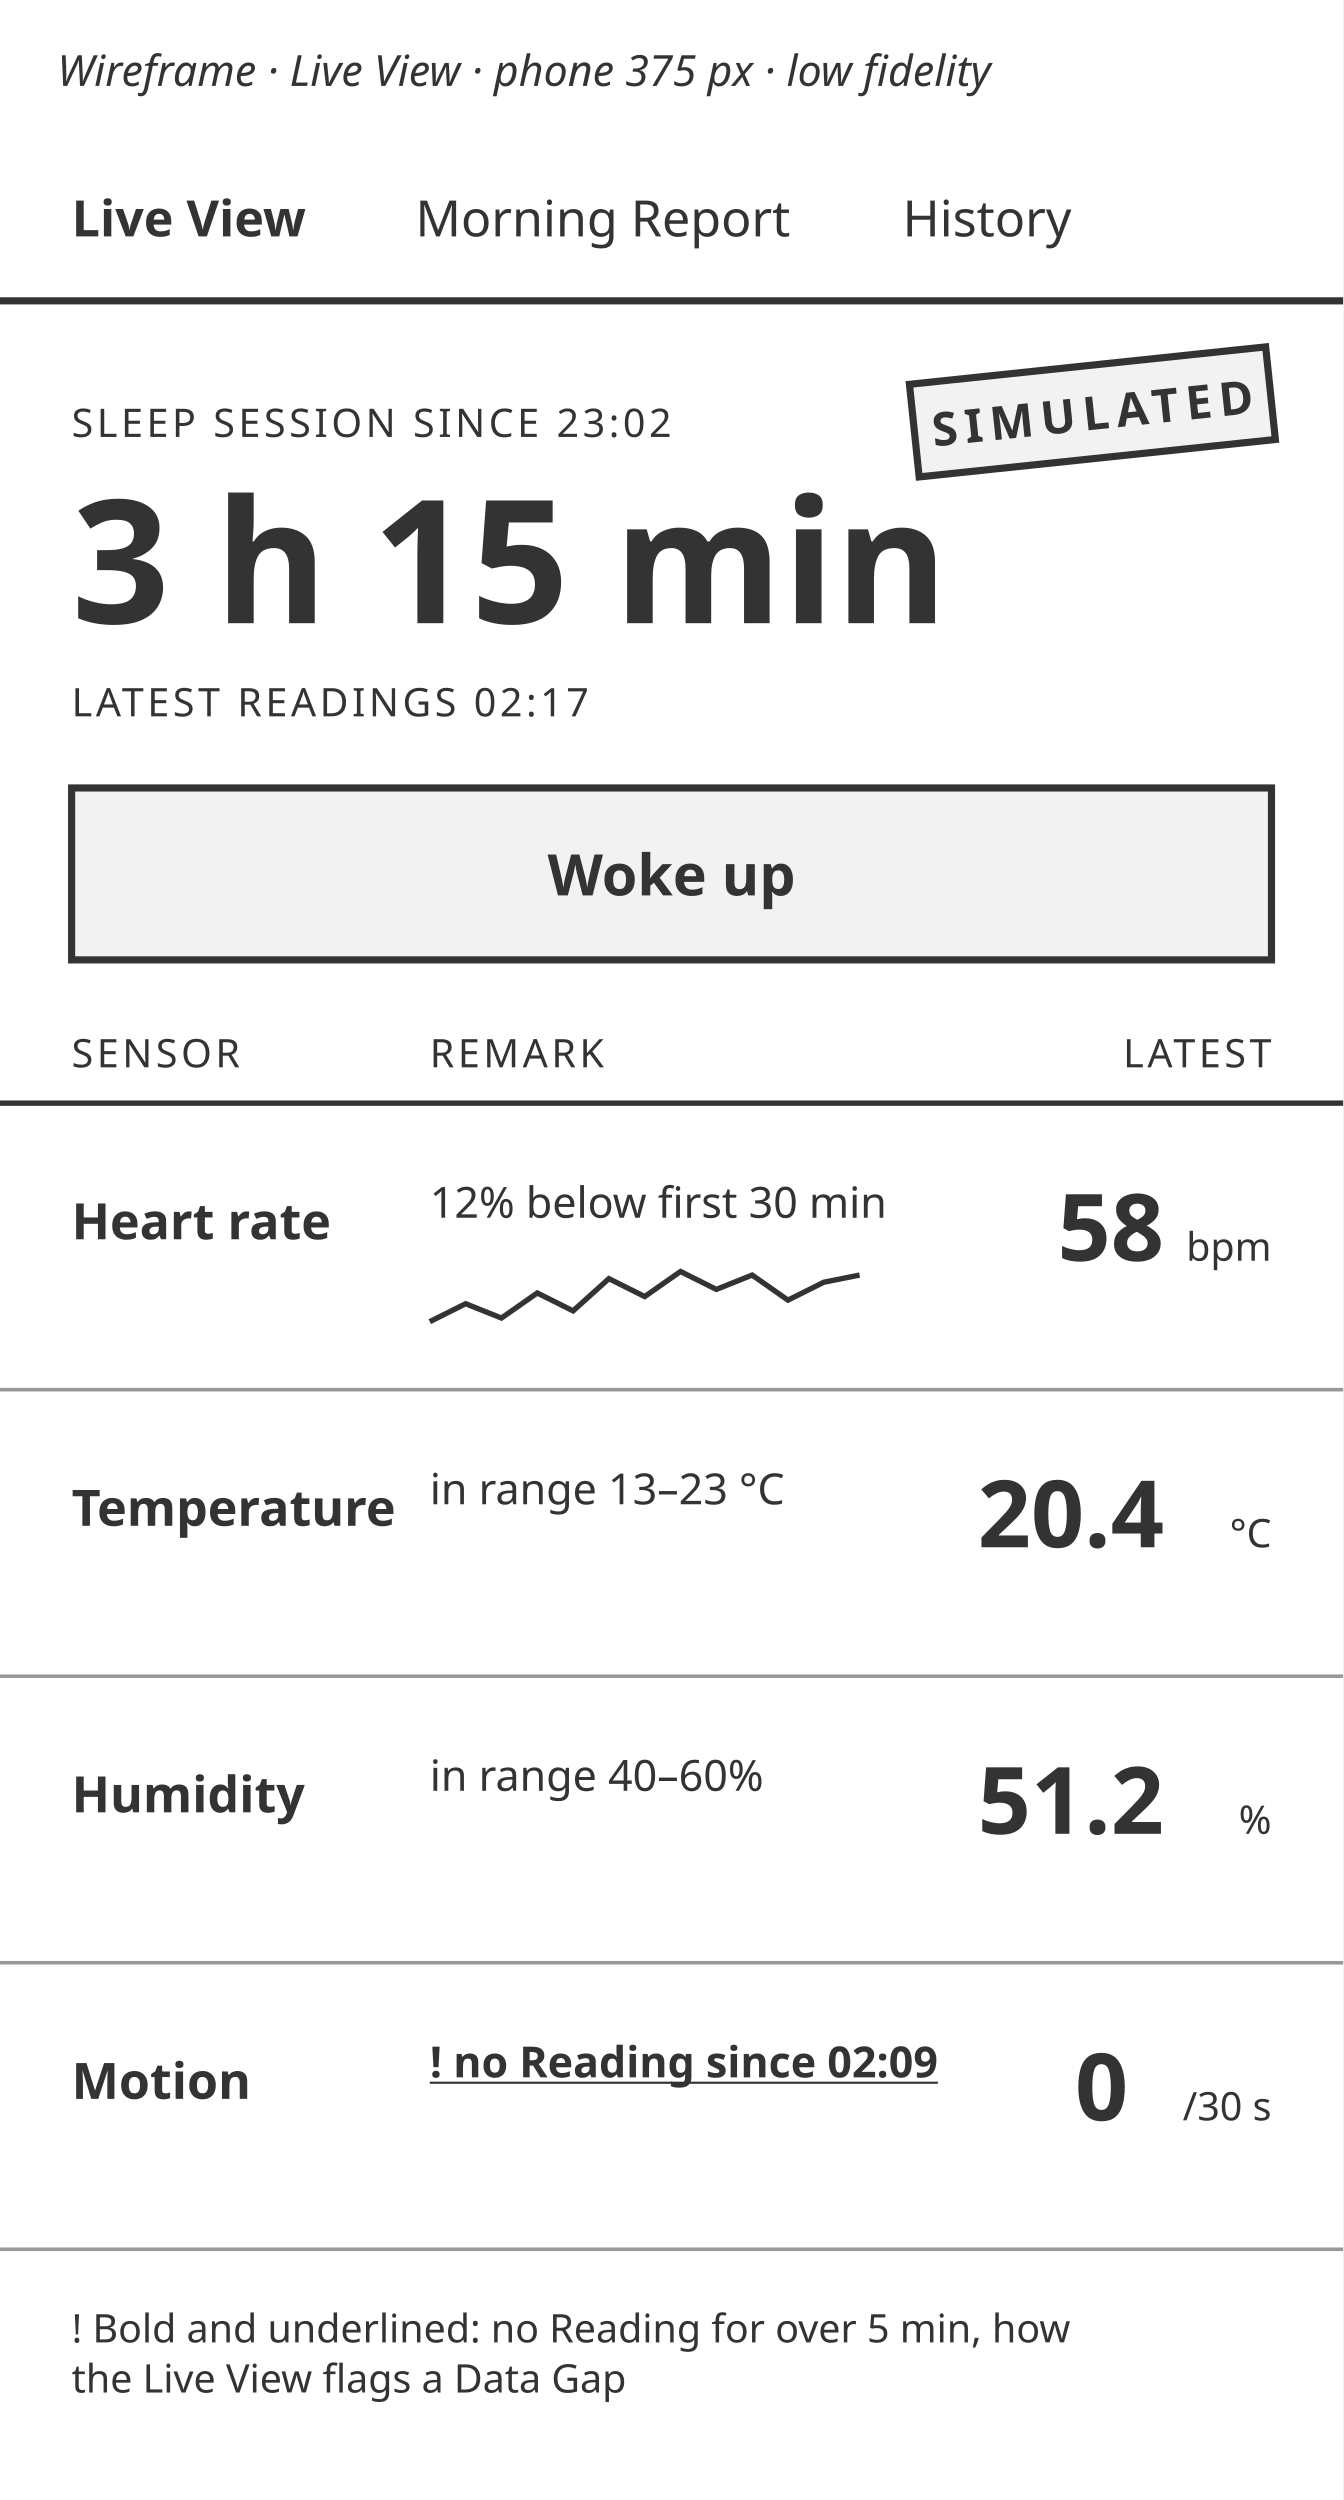
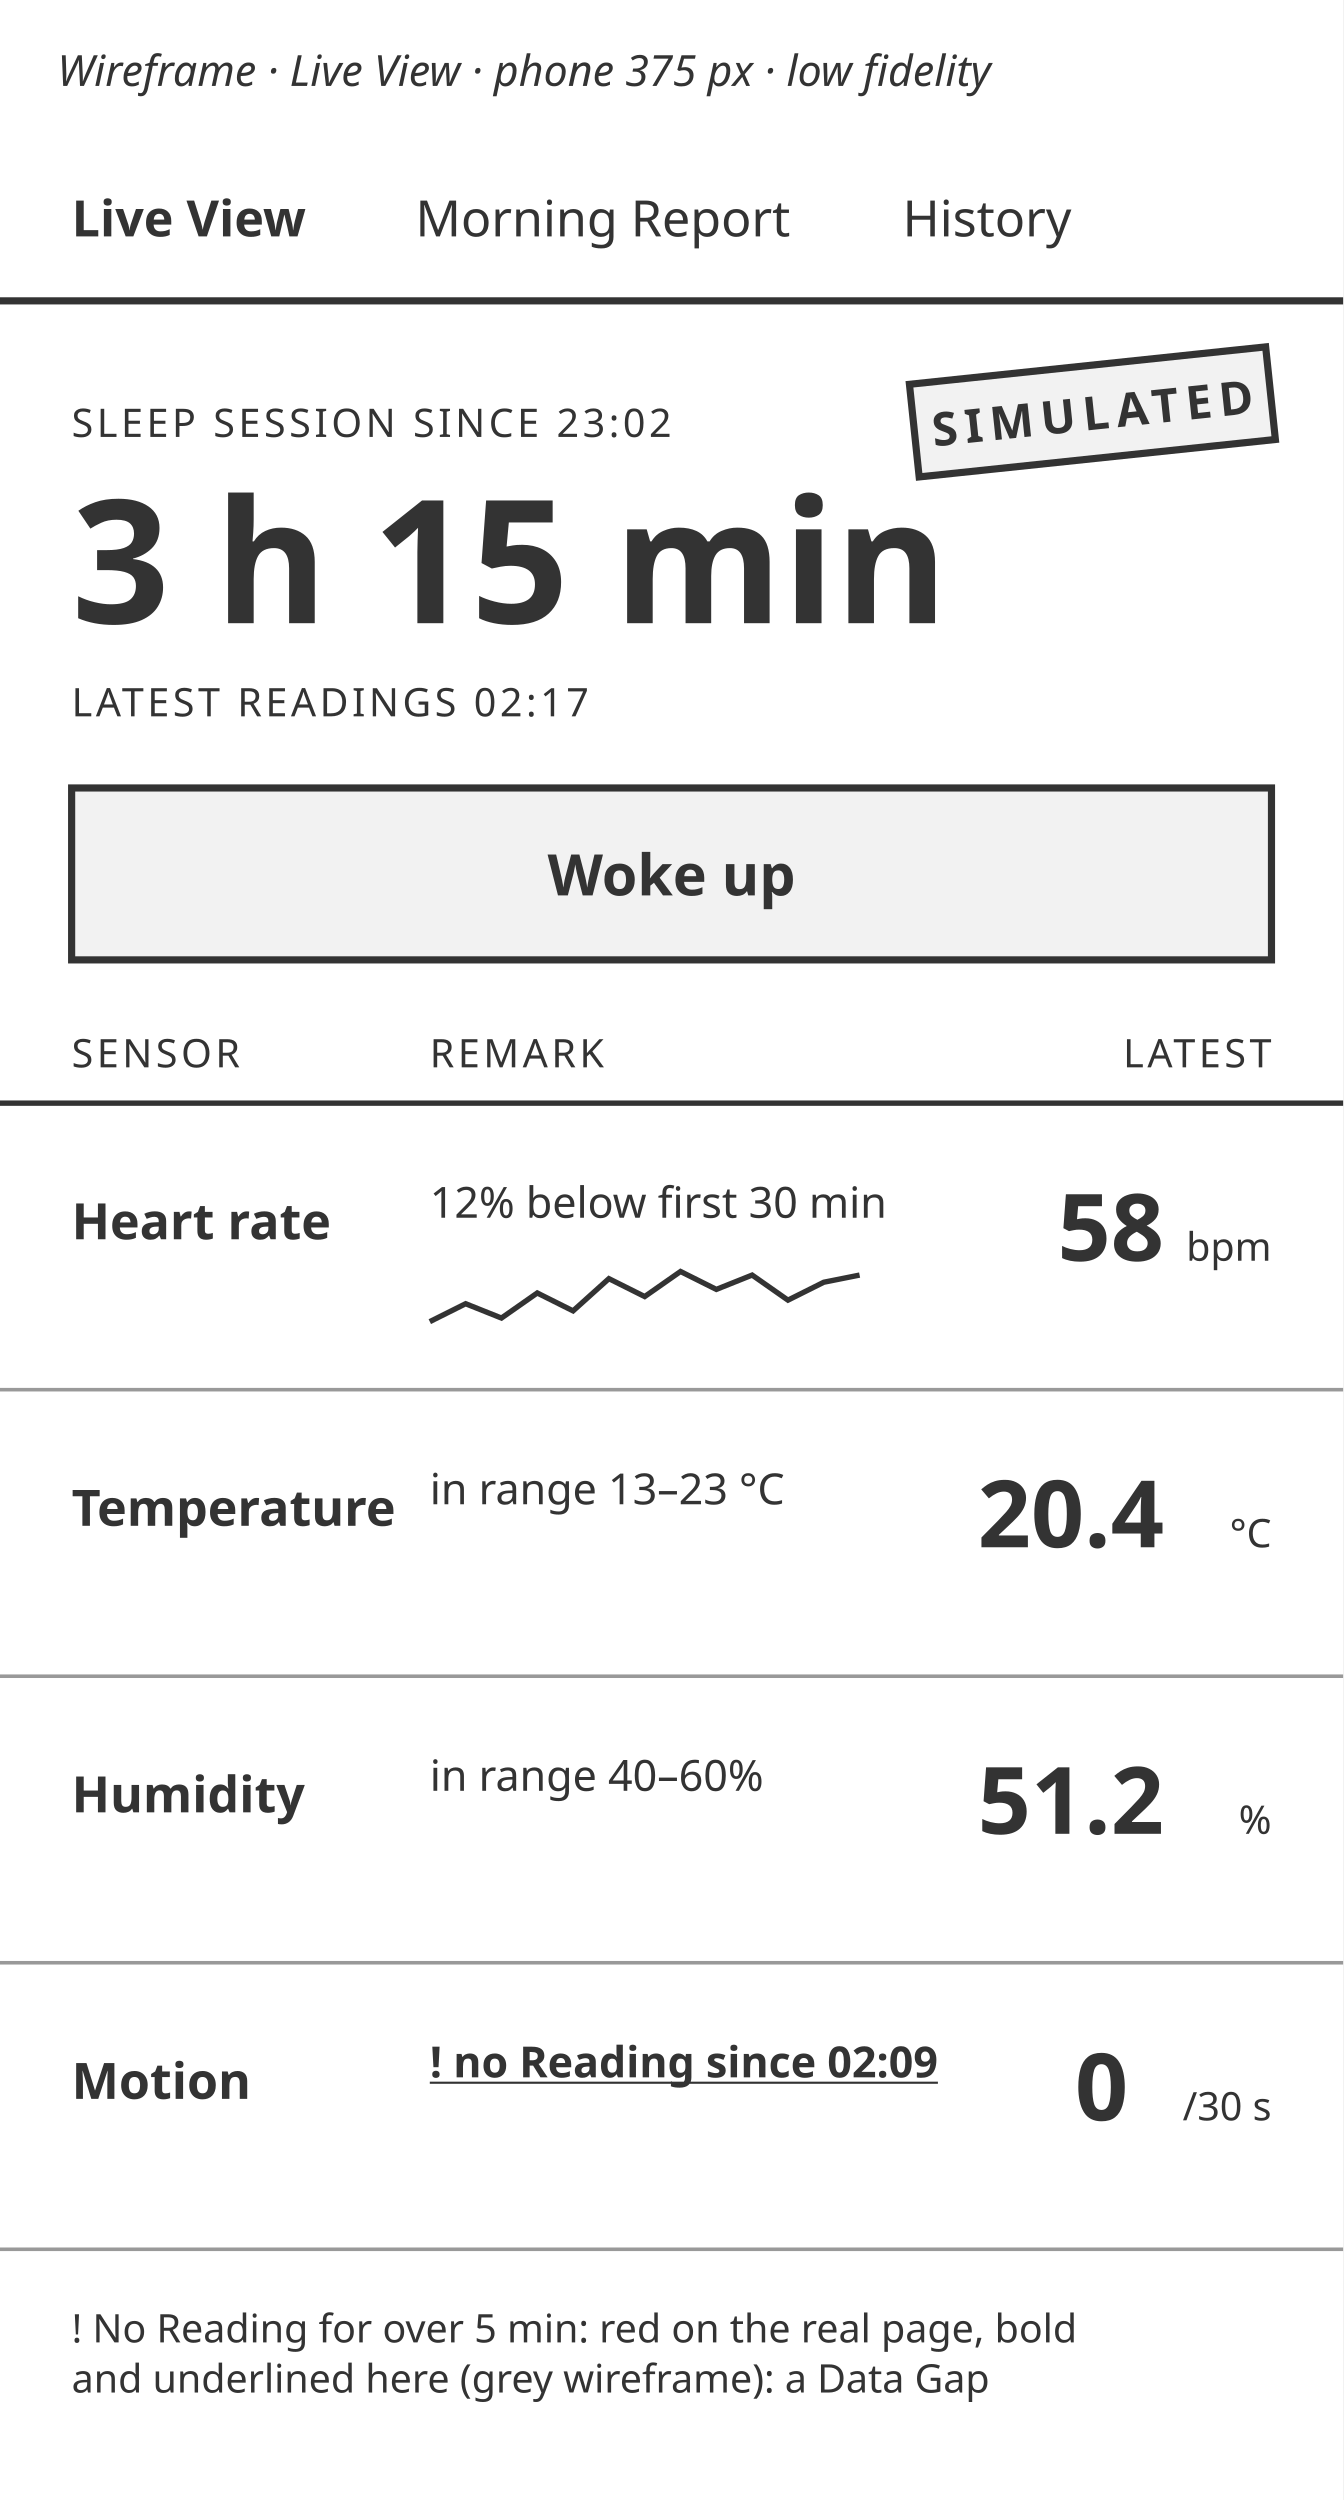
<svg xmlns="http://www.w3.org/2000/svg" width="375" height="698" viewBox="0 0 375 698" font-family="sans-serif">
  <defs>
    <pattern id="hatch" width="8" height="8" patternUnits="userSpaceOnUse" patternTransform="rotate(45)">
      <line x1="0" y1="0" x2="0" y2="8" stroke="#999" stroke-width="2" />
    </pattern>
  </defs>
  <rect width="375" height="698" fill="#fff" />
  <text x="16" y="24" font-size="12" font-weight="normal" text-anchor="start" fill="#333" font-style="italic">Wireframe · Live View · phone 375 px · low fidelity</text>
  <text x="20" y="66" font-size="14" font-weight="bold" text-anchor="start" fill="#333">Live View</text>
  <text x="116" y="66" font-size="14" font-weight="normal" text-anchor="start" fill="#333">Morning Report</text>
  <text x="252" y="66" font-size="14" font-weight="normal" text-anchor="start" fill="#333">History</text>
  <line x1="0" y1="84" x2="375" y2="84" stroke="#333" stroke-width="2" />
  <text x="20" y="122" font-size="11" font-weight="normal" text-anchor="start" fill="#333" letter-spacing="1">SLEEP SESSION SINCE 23:02</text>
  <text x="20" y="174" font-size="48" font-weight="bold" text-anchor="start" fill="#333">3 h 15 min</text>
  <text x="20" y="200" font-size="11" font-weight="normal" text-anchor="start" fill="#333" letter-spacing="1">LATEST READINGS 02:17</text>
  <g transform="rotate(-6 305 115)">
    <rect x="255" y="102" width="100" height="26" fill="#f2f2f2" stroke="#333" stroke-width="2" />
    <text x="305" y="120" font-size="13" font-weight="bold" text-anchor="middle" fill="#333" letter-spacing="2">SIMULATED</text>
  </g>
  <rect x="20" y="220" width="335" height="48" fill="#f2f2f2" stroke="#333" stroke-width="2" />
  <text x="187.5" y="250" font-size="16" font-weight="bold" text-anchor="middle" fill="#333">Woke up</text>
  <text x="20" y="298" font-size="11" font-weight="normal" text-anchor="start" fill="#333" letter-spacing="1">SENSOR</text>
  <text x="120" y="298" font-size="11" font-weight="normal" text-anchor="start" fill="#333" letter-spacing="1">REMARK</text>
  <text x="355" y="298" font-size="11" font-weight="normal" text-anchor="end" fill="#333" letter-spacing="1">LATEST</text>
  <line x1="0" y1="308" x2="375" y2="308" stroke="#333" stroke-width="1.5" />
  <text x="20" y="346" font-size="14" font-weight="bold" text-anchor="start" fill="#333">Heart rate</text>
  <text x="120" y="340" font-size="12" font-weight="normal" text-anchor="start" fill="#333">12% below first 30 min</text>
  <polyline points="120,369 130,364 140,368 150,361 160,366 170,357 180,362 190,355 200,360 210,356 220,363 230,358 240,356" fill="none" stroke="#333" stroke-width="1.5" />
  <text x="325" y="352" font-size="26" font-weight="bold" text-anchor="end" fill="#333">58</text>
  <text x="355" y="352" font-size="11" font-weight="normal" text-anchor="end" fill="#333">bpm</text>
  <line x1="0" y1="388" x2="375" y2="388" stroke="#999" stroke-width="1" />
  <text x="20" y="426" font-size="14" font-weight="bold" text-anchor="start" fill="#333">Temperature</text>
  <text x="120" y="420" font-size="12" font-weight="normal" text-anchor="start" fill="#333">in range 13–23 °C</text>
  <text x="325" y="432" font-size="26" font-weight="bold" text-anchor="end" fill="#333">20.4</text>
  <text x="355" y="432" font-size="11" font-weight="normal" text-anchor="end" fill="#333">°C</text>
  <line x1="0" y1="468" x2="375" y2="468" stroke="#999" stroke-width="1" />
  <text x="20" y="506" font-size="14" font-weight="bold" text-anchor="start" fill="#333">Humidity</text>
  <text x="120" y="500" font-size="12" font-weight="normal" text-anchor="start" fill="#333">in range 40–60%</text>
  <text x="325" y="512" font-size="26" font-weight="bold" text-anchor="end" fill="#333">51.2</text>
  <text x="355" y="512" font-size="11" font-weight="normal" text-anchor="end" fill="#333">%</text>
  <line x1="0" y1="548" x2="375" y2="548" stroke="#999" stroke-width="1" />
  <text x="20" y="586" font-size="14" font-weight="bold" text-anchor="start" fill="#333">Motion</text>
  <text x="120" y="580" font-size="12" font-weight="bold" text-anchor="start" fill="#333" text-decoration="underline">! no Reading since 02:09</text>
  <text x="315" y="592" font-size="26" font-weight="bold" text-anchor="end" fill="#333">0</text>
  <text x="355" y="592" font-size="11" font-weight="normal" text-anchor="end" fill="#333">/30 s</text>
  <line x1="0" y1="628" x2="375" y2="628" stroke="#999" stroke-width="1" />
-   <text x="20" y="654" font-size="11" font-weight="normal" text-anchor="start" fill="#333">! Bold and underlined: no Reading for over 5 min, how</text>
-   <text x="20" y="668" font-size="11" font-weight="normal" text-anchor="start" fill="#333">the Live View flags a Data Gap</text>
+   <text x="20" y="654" font-size="11" font-weight="normal" text-anchor="start" fill="#333">! No Reading for over 5 min: red on the real page, bold</text>
+   <text x="20" y="668" font-size="11" font-weight="normal" text-anchor="start" fill="#333">and underlined here (grey wireframe): a Data Gap</text>
</svg>
